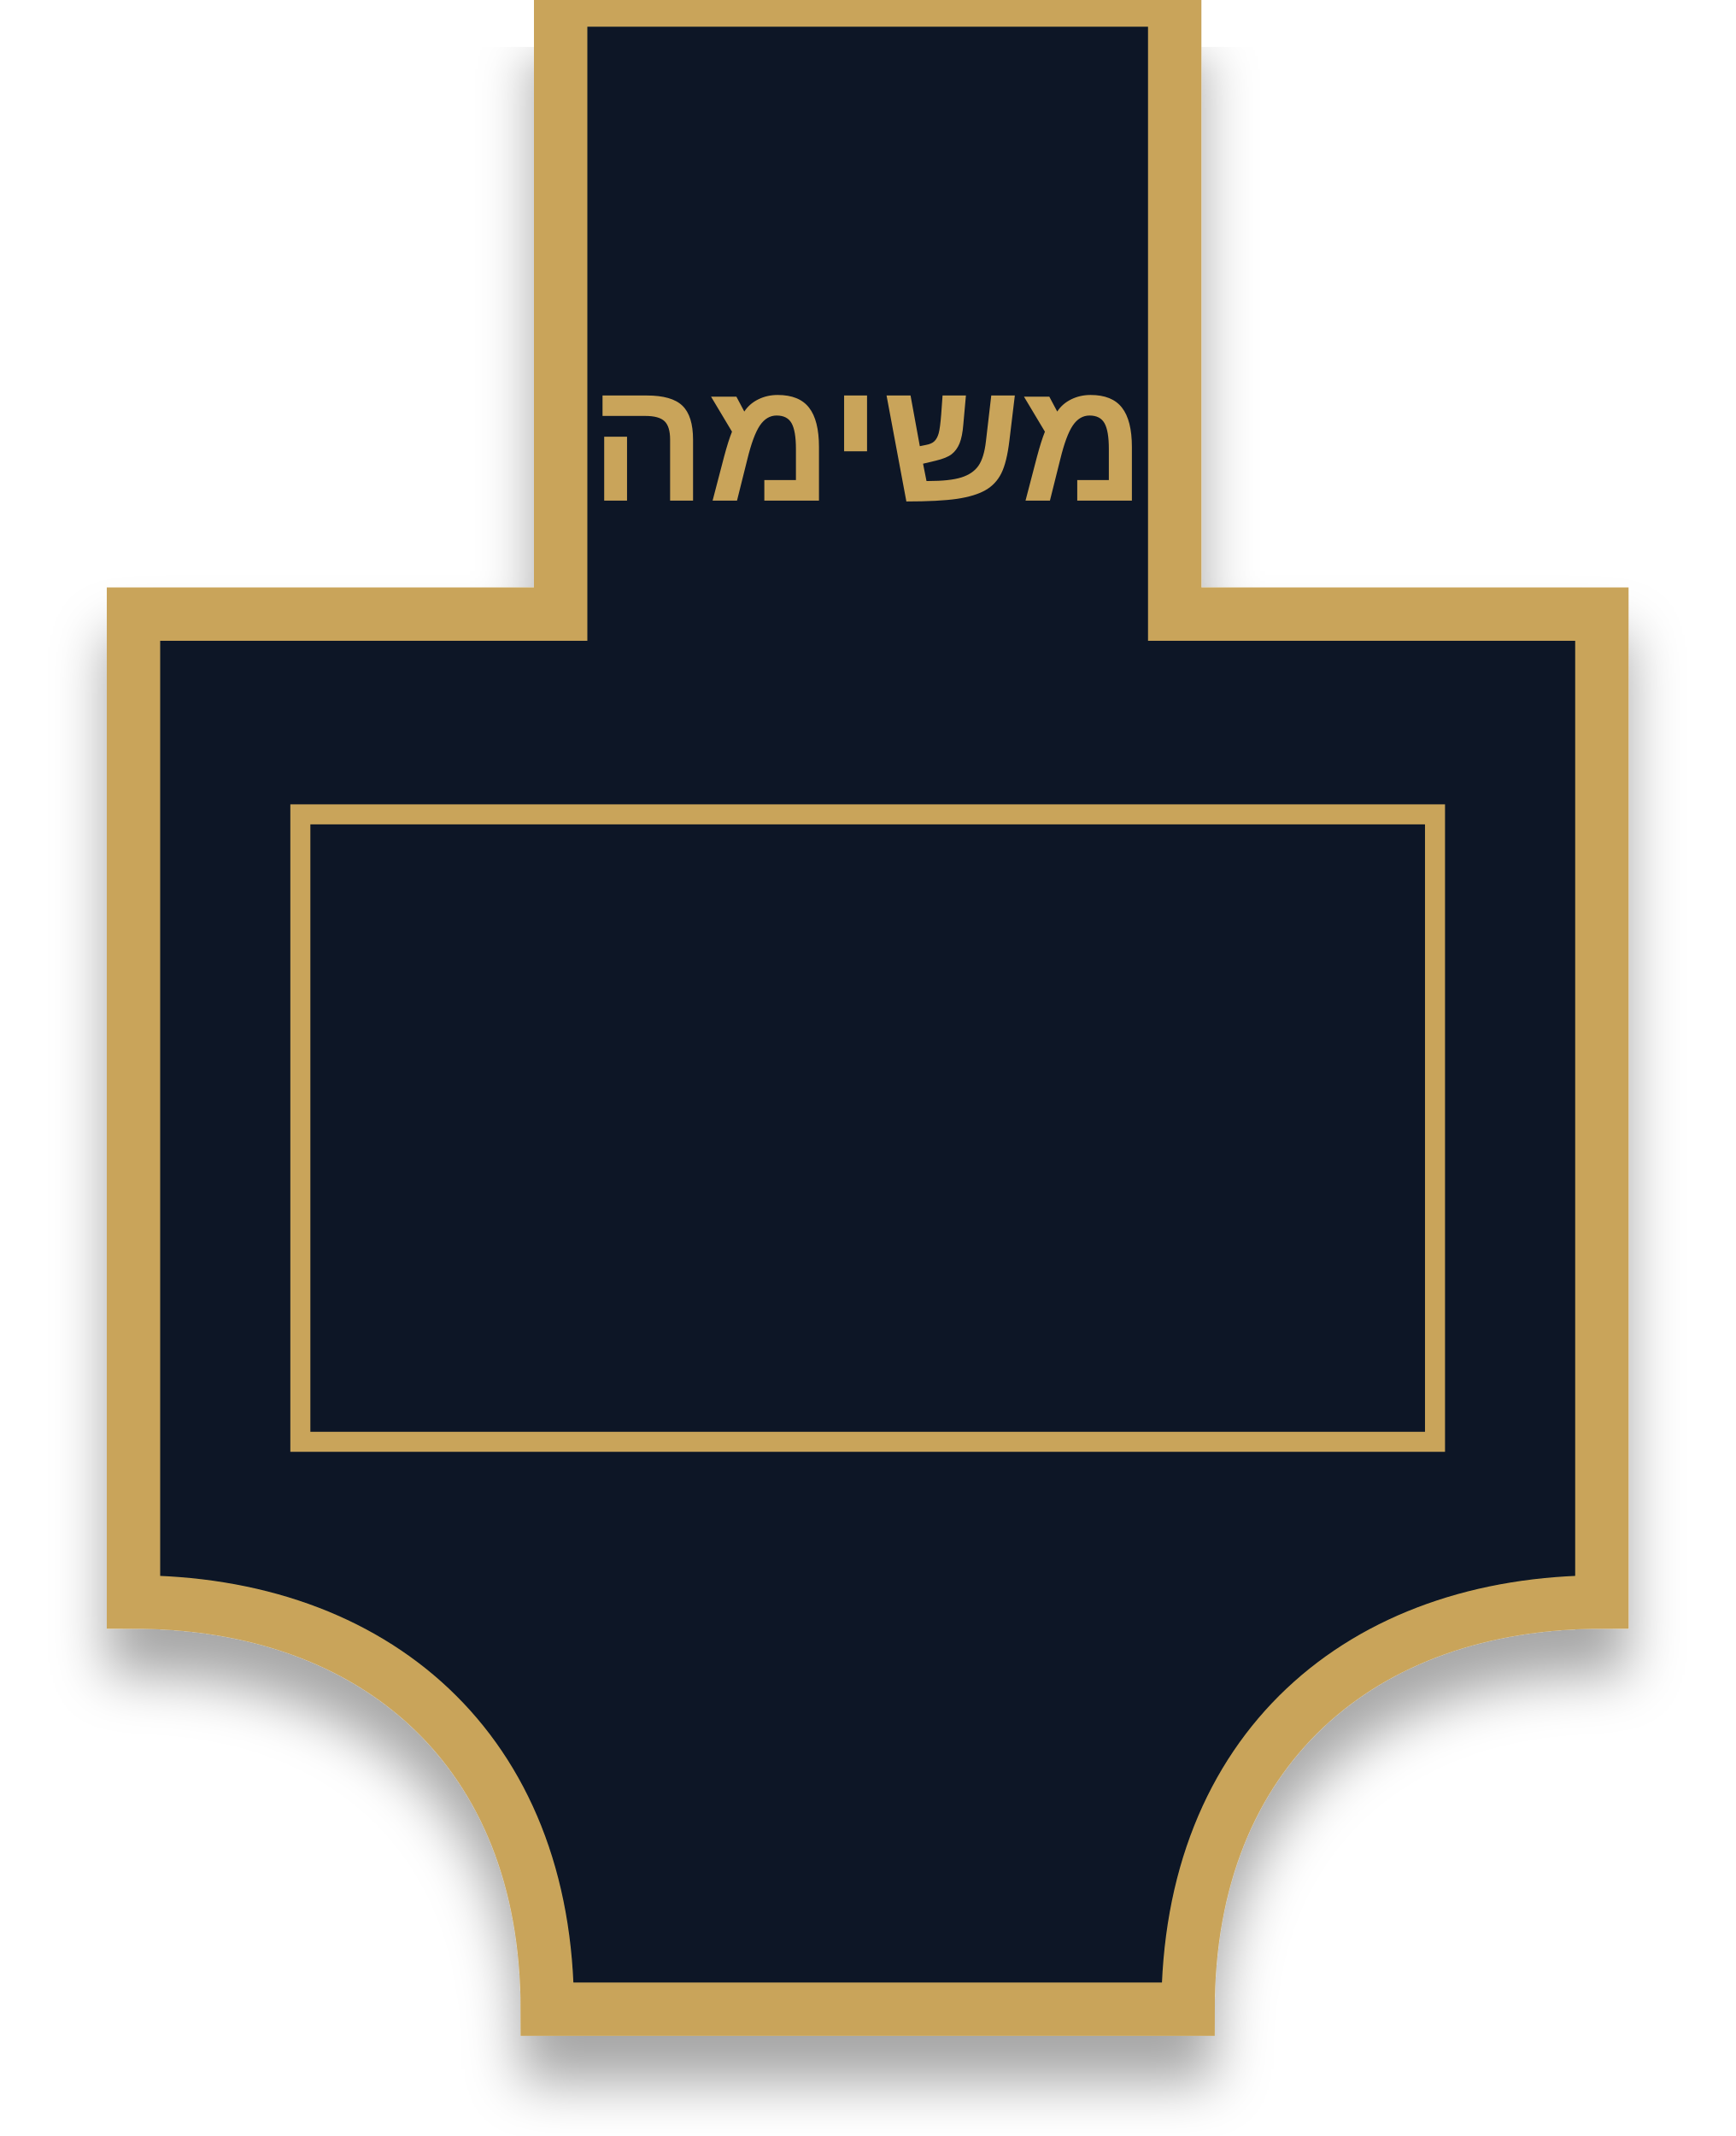
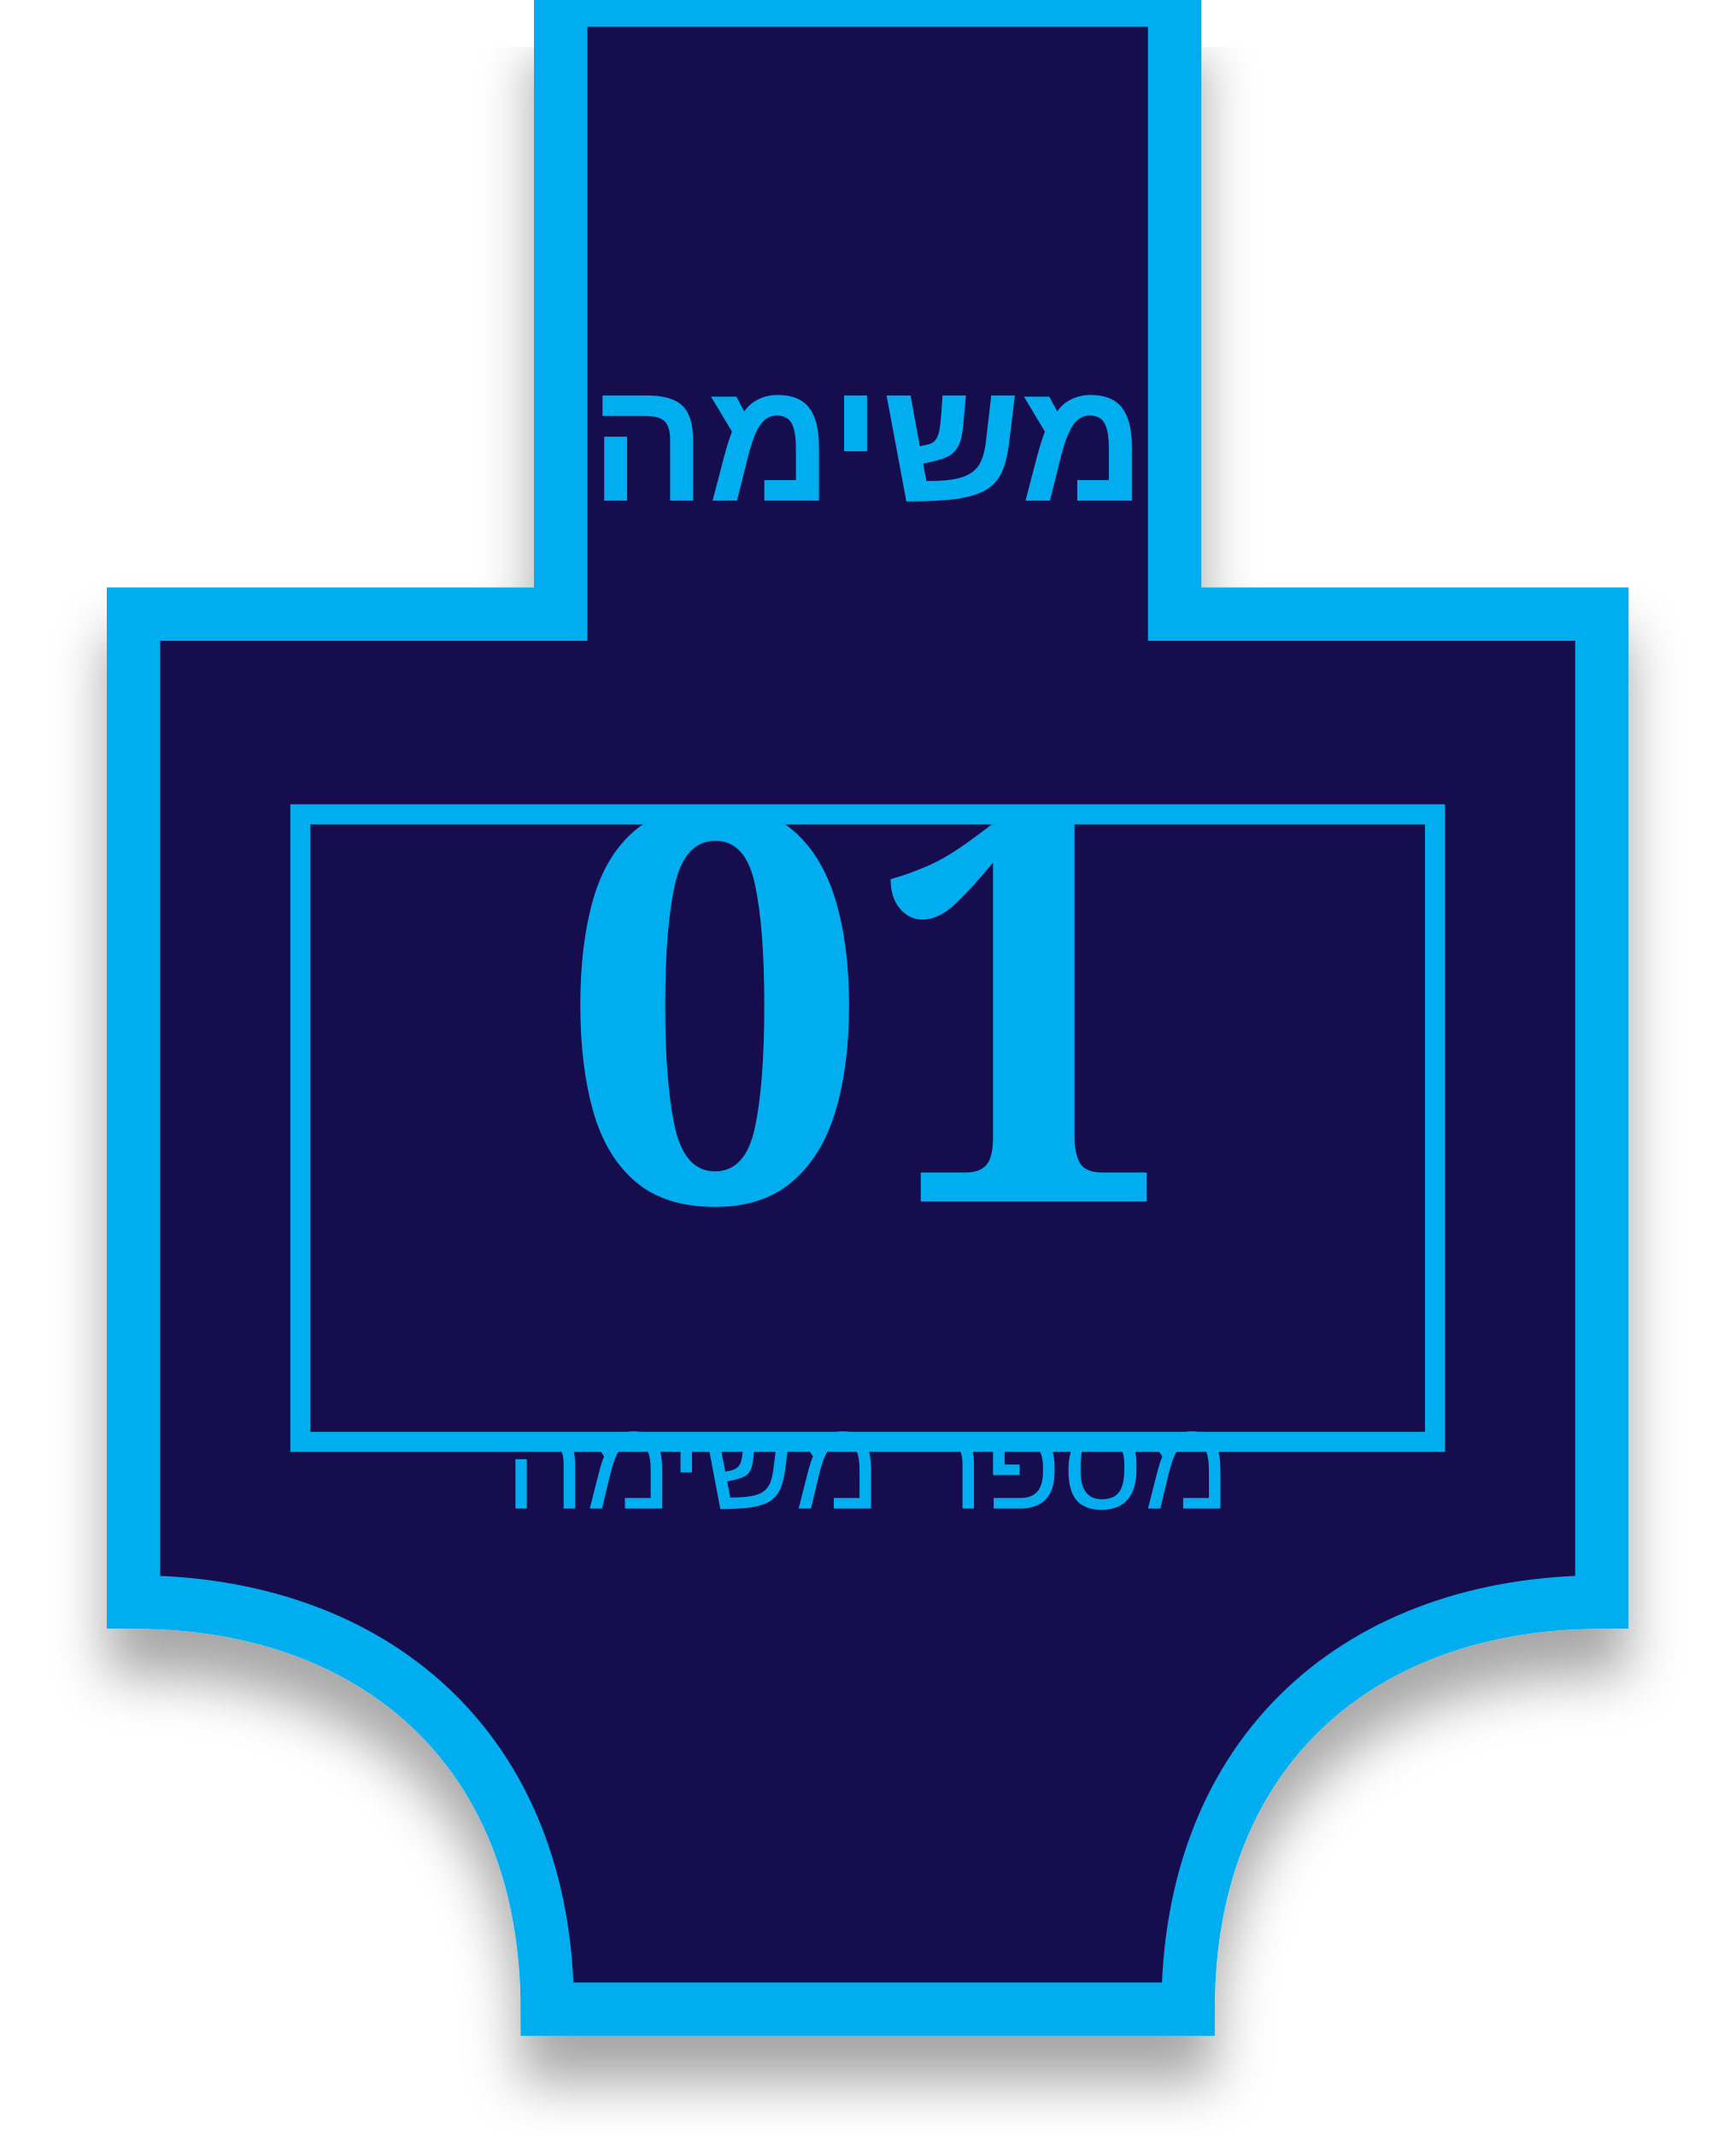
<svg xmlns="http://www.w3.org/2000/svg" viewBox="0 0 260 320" role="img" aria-label="Mission badge">
  <defs>
    <filter id="s">
      <feDropShadow dx="0" dy="7" stdDeviation="4" flood-opacity=".35" />
    </filter>
  </defs>
-   <path d="M130 0h46v92h64v148c-36 0-62 22-62 61H82c0-39-26-61-62-61V92h64V0z" fill="#071626" stroke="#c9a45a" stroke-width="8" filter="url(#s)" />
-   <path d="M45 122h170v94H45z" fill="none" stroke="#c9a45a" stroke-width="3" />
-   <text x="130" y="75" text-anchor="middle" font-family="Arial, sans-serif" font-size="26" fill="#c9a45a" font-weight="800">משימה</text>
+   <path d="M130 0h46v92h64v148c-36 0-62 22-62 61H82c0-39-26-61-62-61V92h64V0z" fill="#190C4F" stroke="#00AEEF" stroke-width="8" filter="url(#s)" />
+   <path d="M45 122h170v94H45z" fill="none" stroke="#00AEEF" stroke-width="3" />
+   <text x="130" y="75" text-anchor="middle" font-family="Arial, sans-serif" font-size="26" fill="#00AEEF" font-weight="800">משימה</text>
+   <text x="130" y="180" text-anchor="middle" font-family="Georgia, serif" font-size="82" fill="#00AEEF" font-weight="900">01</text>
+   <text x="130" y="226" text-anchor="middle" font-family="Arial, sans-serif" font-size="19" fill="#00AEEF">מספר משימה</text>
</svg>
